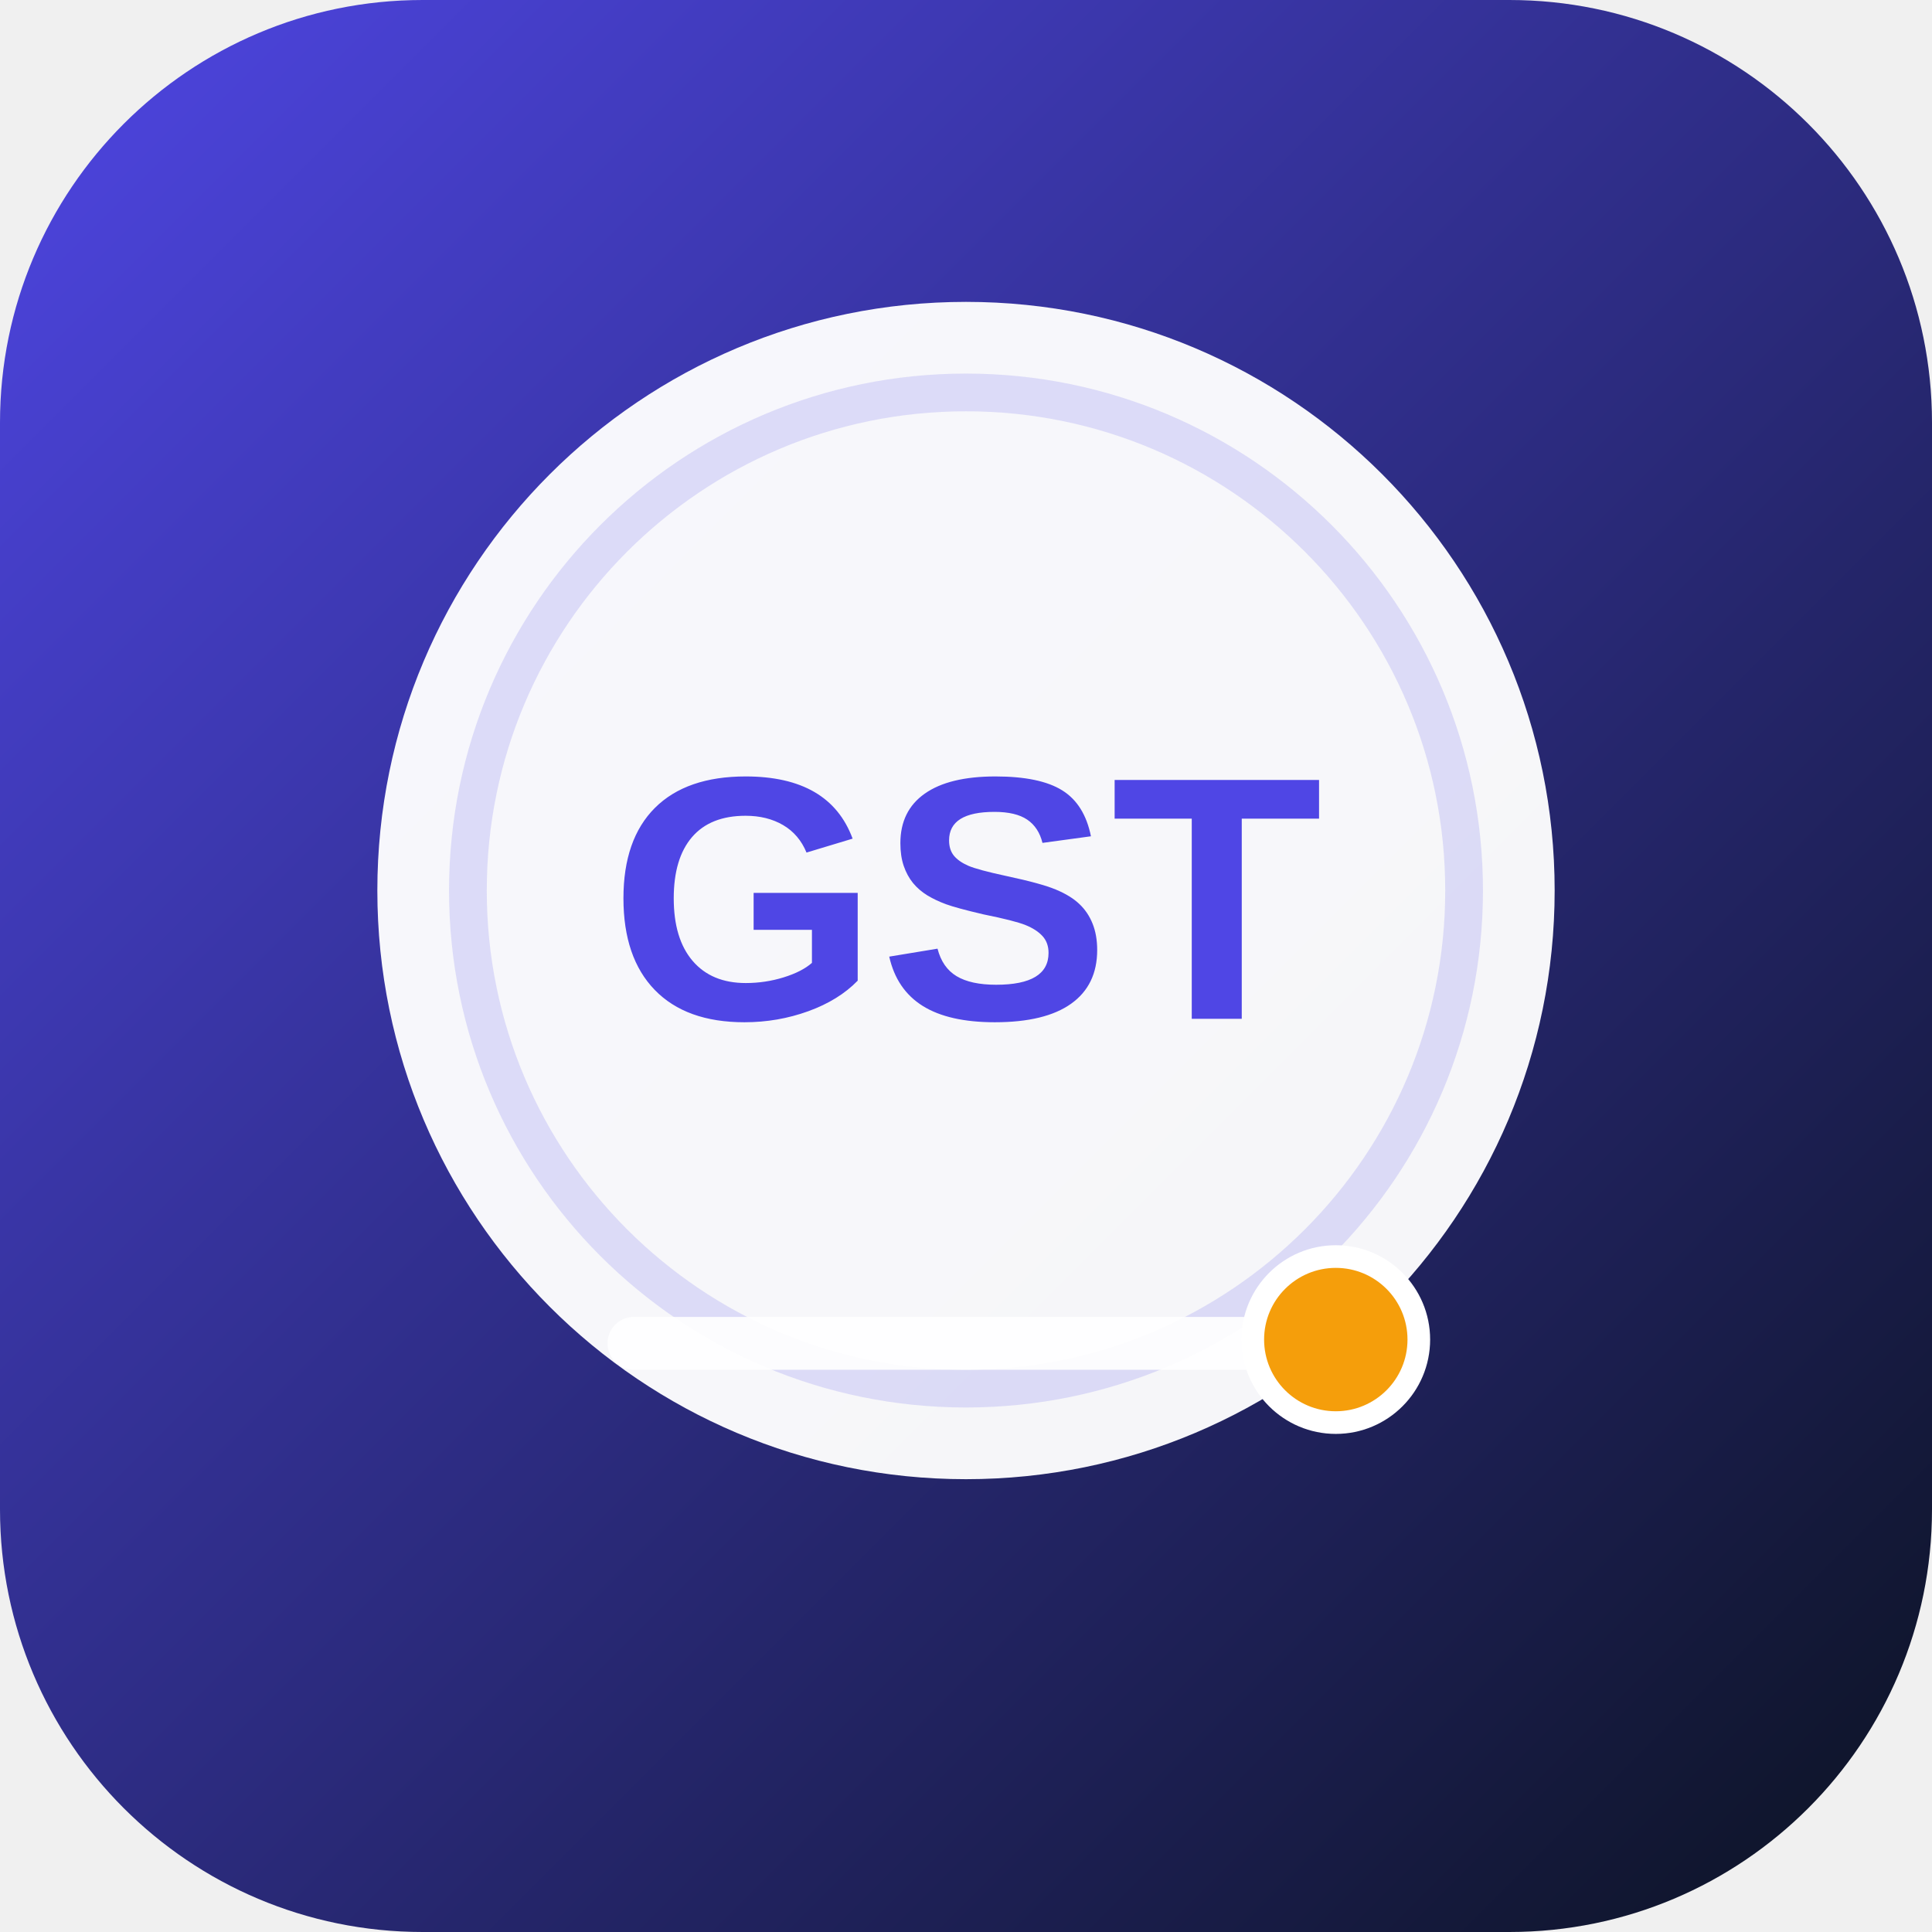
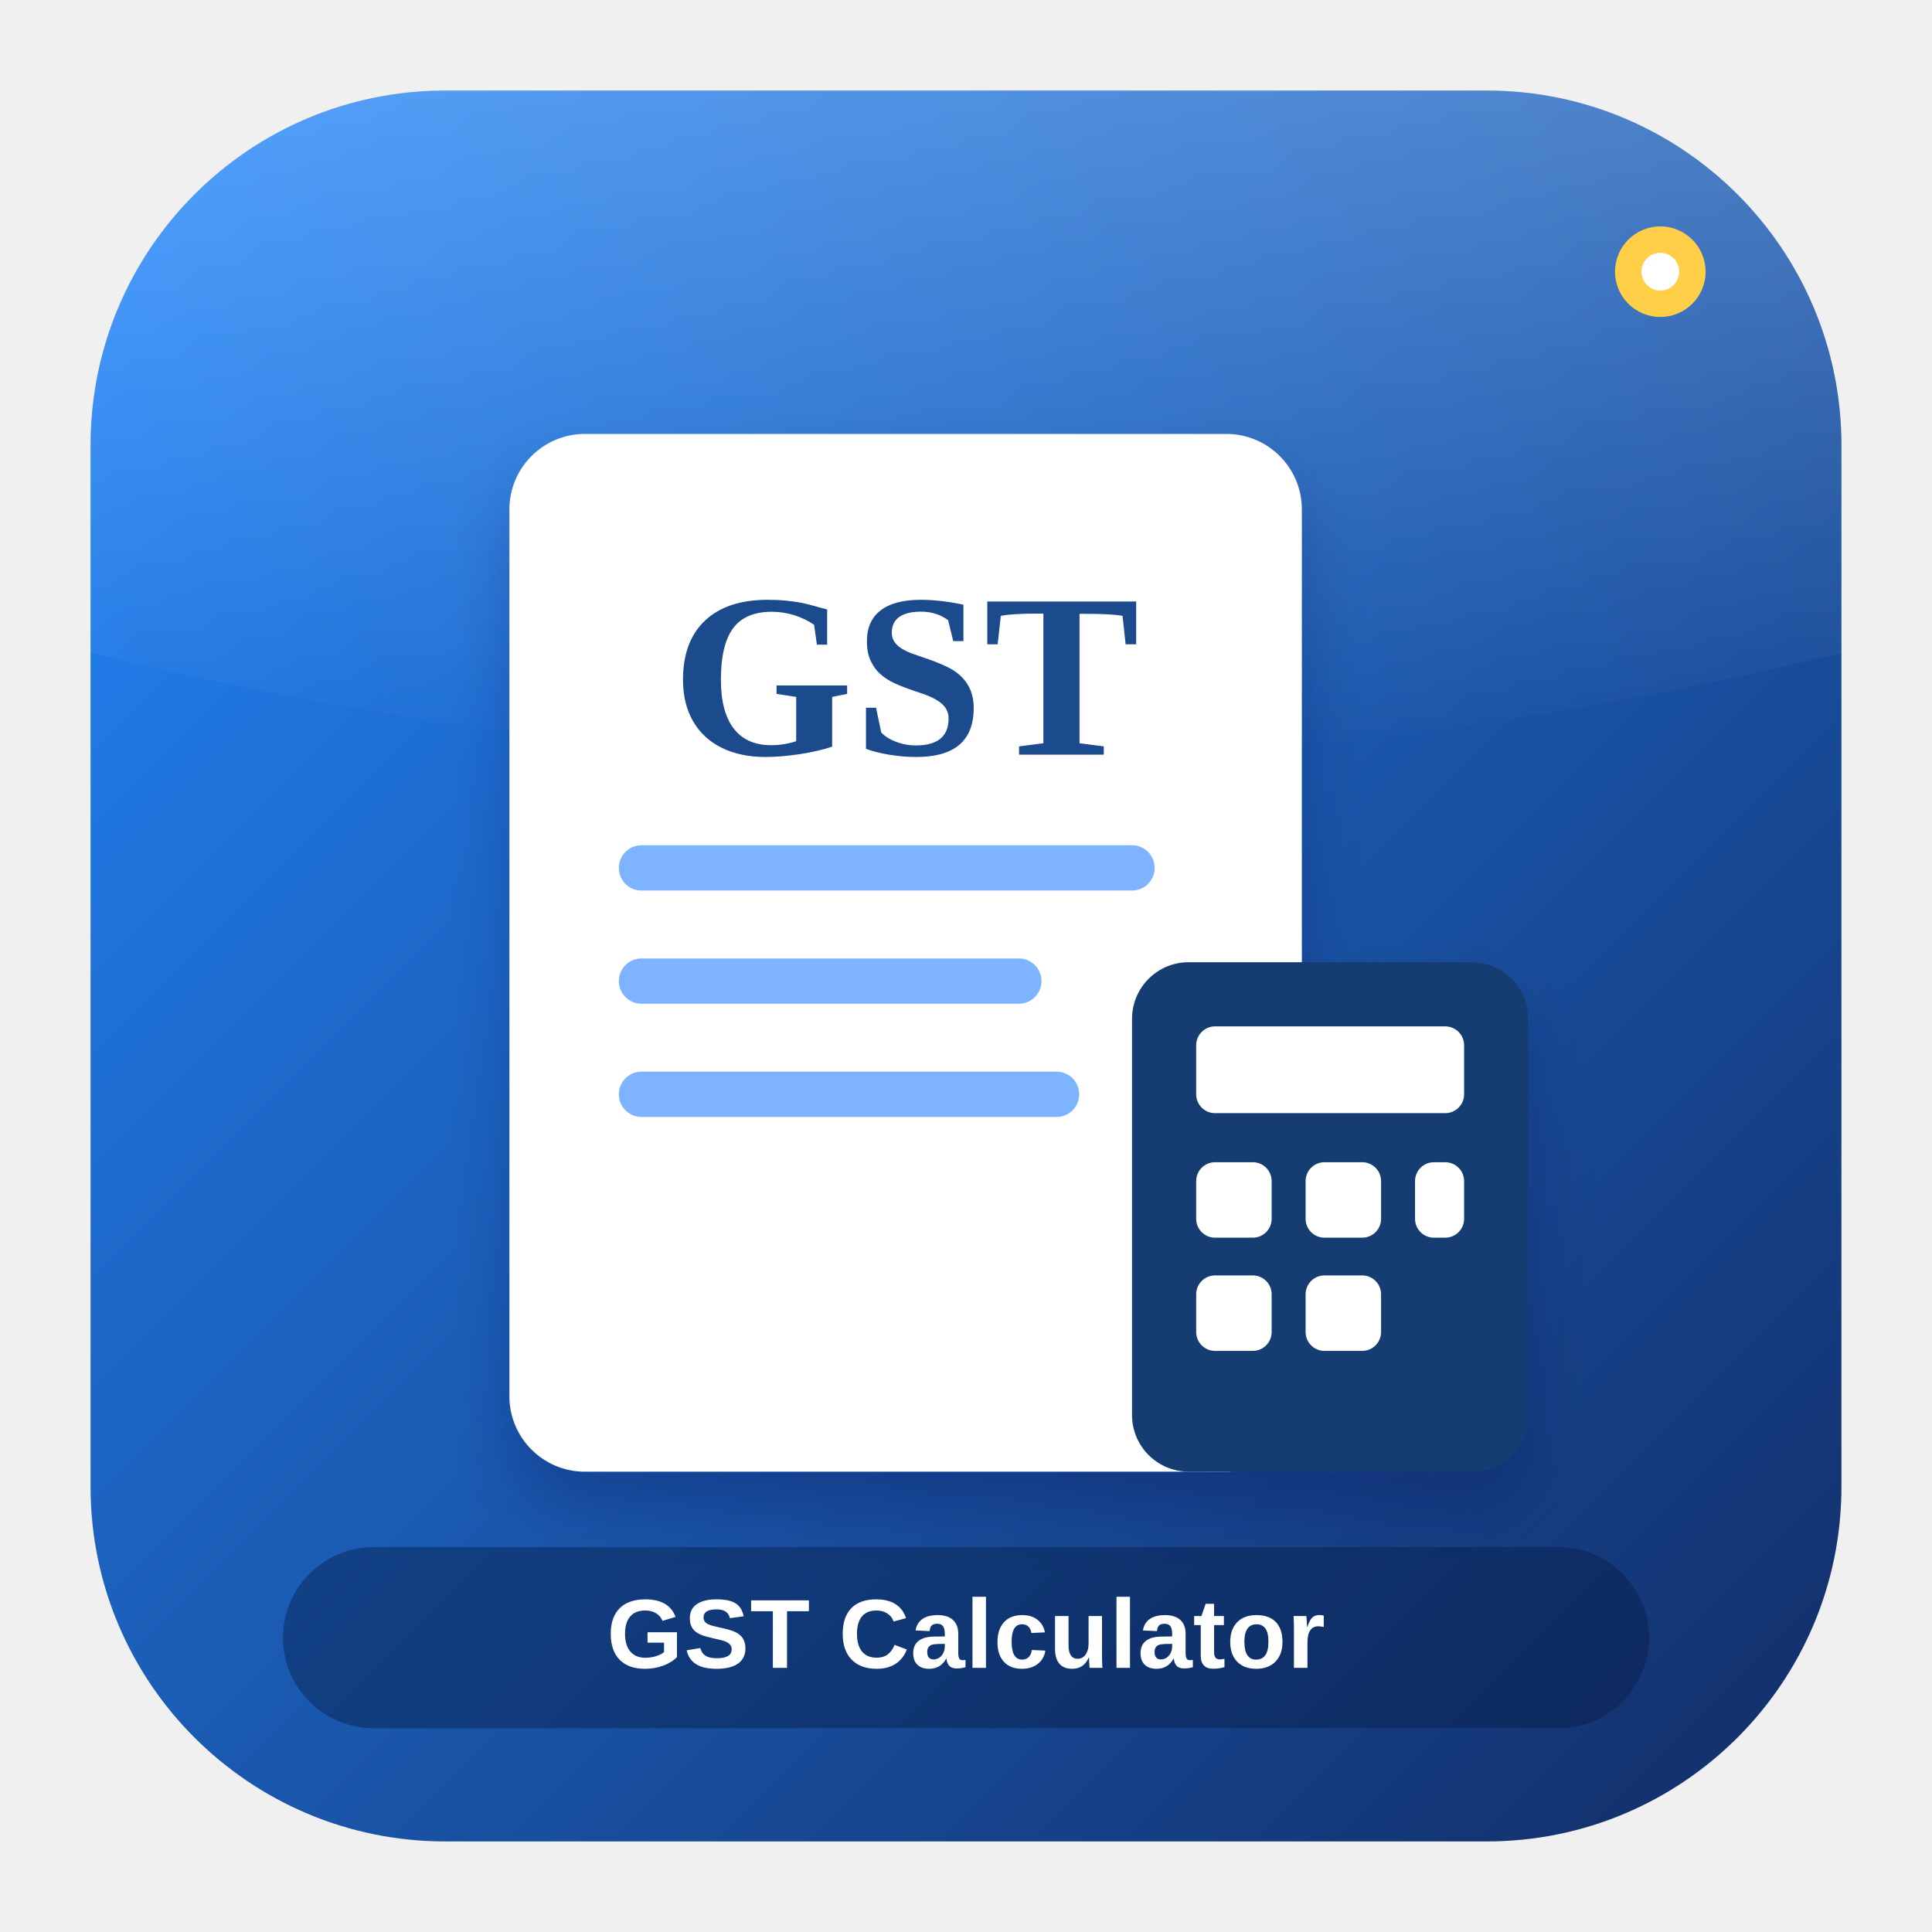
- <svg xmlns="http://www.w3.org/2000/svg" width="512" height="512" viewBox="0 0 512 512" role="img" aria-label="GST Calculator app icon">
+ <svg xmlns="http://www.w3.org/2000/svg" width="512" height="512" viewBox="0 0 512 512" role="img" aria-labelledby="title desc">
  <defs>
-     <linearGradient id="g" x1="0" y1="0" x2="1" y2="1">
-       <stop offset="0" stop-color="#4f46e5" />
-       <stop offset="1" stop-color="#0b1220" />
+     <linearGradient id="bg" x1="0" y1="0" x2="1" y2="1">
+       <stop offset="0" stop-color="#2389ff" />
+       <stop offset="1" stop-color="#122c65" />
    </linearGradient>
+     <linearGradient id="shine" x1="0" y1="0" x2="0" y2="1">
+       <stop offset="0" stop-color="#fff" stop-opacity=".22" />
+       <stop offset="1" stop-color="#fff" stop-opacity="0" />
+     </linearGradient>
+     <filter id="shadow" x="-30%" y="-30%" width="160%" height="160%">
+       <feDropShadow dx="0" dy="10" stdDeviation="8" flood-color="#071b43" flood-opacity=".22" />
+     </filter>
  </defs>
-   <rect width="512" height="512" rx="112" fill="url(#g)" />
-   <circle cx="256" cy="236" r="156" fill="#fff" fill-opacity=".96" />
-   <circle cx="256" cy="236" r="132" fill="none" stroke="#4f46e5" stroke-opacity=".16" stroke-width="10" />
-   <text x="256" y="270" text-anchor="middle" font-family="Arial, Helvetica, sans-serif" font-size="92" font-weight="800" fill="#4f46e5">GST</text>
-   <path d="M168 356h176" stroke="#fff" stroke-width="14" stroke-linecap="round" opacity=".92" />
-   <circle cx="354" cy="355" r="22" fill="#f59e0b" stroke="#fff" stroke-width="6" />
+   <rect x="24" y="24" width="464" height="464" rx="94" fill="url(#bg)" />
+   <path d="M118 24h276a94 94 0 0 1 94 94v55Q256 230 24 173v-55a94 94 0 0 1 94-94z" fill="url(#shine)" />
+   <g filter="url(#shadow)">
+     <rect x="135" y="115" width="210" height="275" rx="20" fill="#fff" />
+     <text x="240" y="200" font-size="62" font-weight="900" text-anchor="middle" fill="#1a4b8d">GST</text>
+     <path d="M170 230h130M170 260h100M170 290h110" stroke="#7db3ff" stroke-width="12" stroke-linecap="round" />
+     <rect x="300" y="255" width="105" height="135" rx="15" fill="#123c72" />
+     <g fill="#fff">
+       <rect x="317" y="272" width="71" height="23" rx="5" />
+       <rect x="317" y="308" width="20" height="20" rx="5" />
+       <rect x="346" y="308" width="20" height="20" rx="5" />
+       <rect x="375" y="308" width="13" height="20" rx="5" />
+       <rect x="317" y="338" width="20" height="20" rx="5" />
+       <rect x="346" y="338" width="20" height="20" rx="5" />
+     </g>
+   </g>
+   <rect x="75" y="410" width="362" height="48" rx="24" fill="#071b43" fill-opacity=".42" />
+   <text x="256" y="442" font-family="Arial,Helvetica,sans-serif" font-size="26" font-weight="800" letter-spacing=".2" text-anchor="middle" fill="#fff">GST Calculator</text>
+   <circle cx="440" cy="72" r="12" fill="#ffcf48" />
+   <circle cx="440" cy="72" r="5" fill="#fff" />
</svg>
